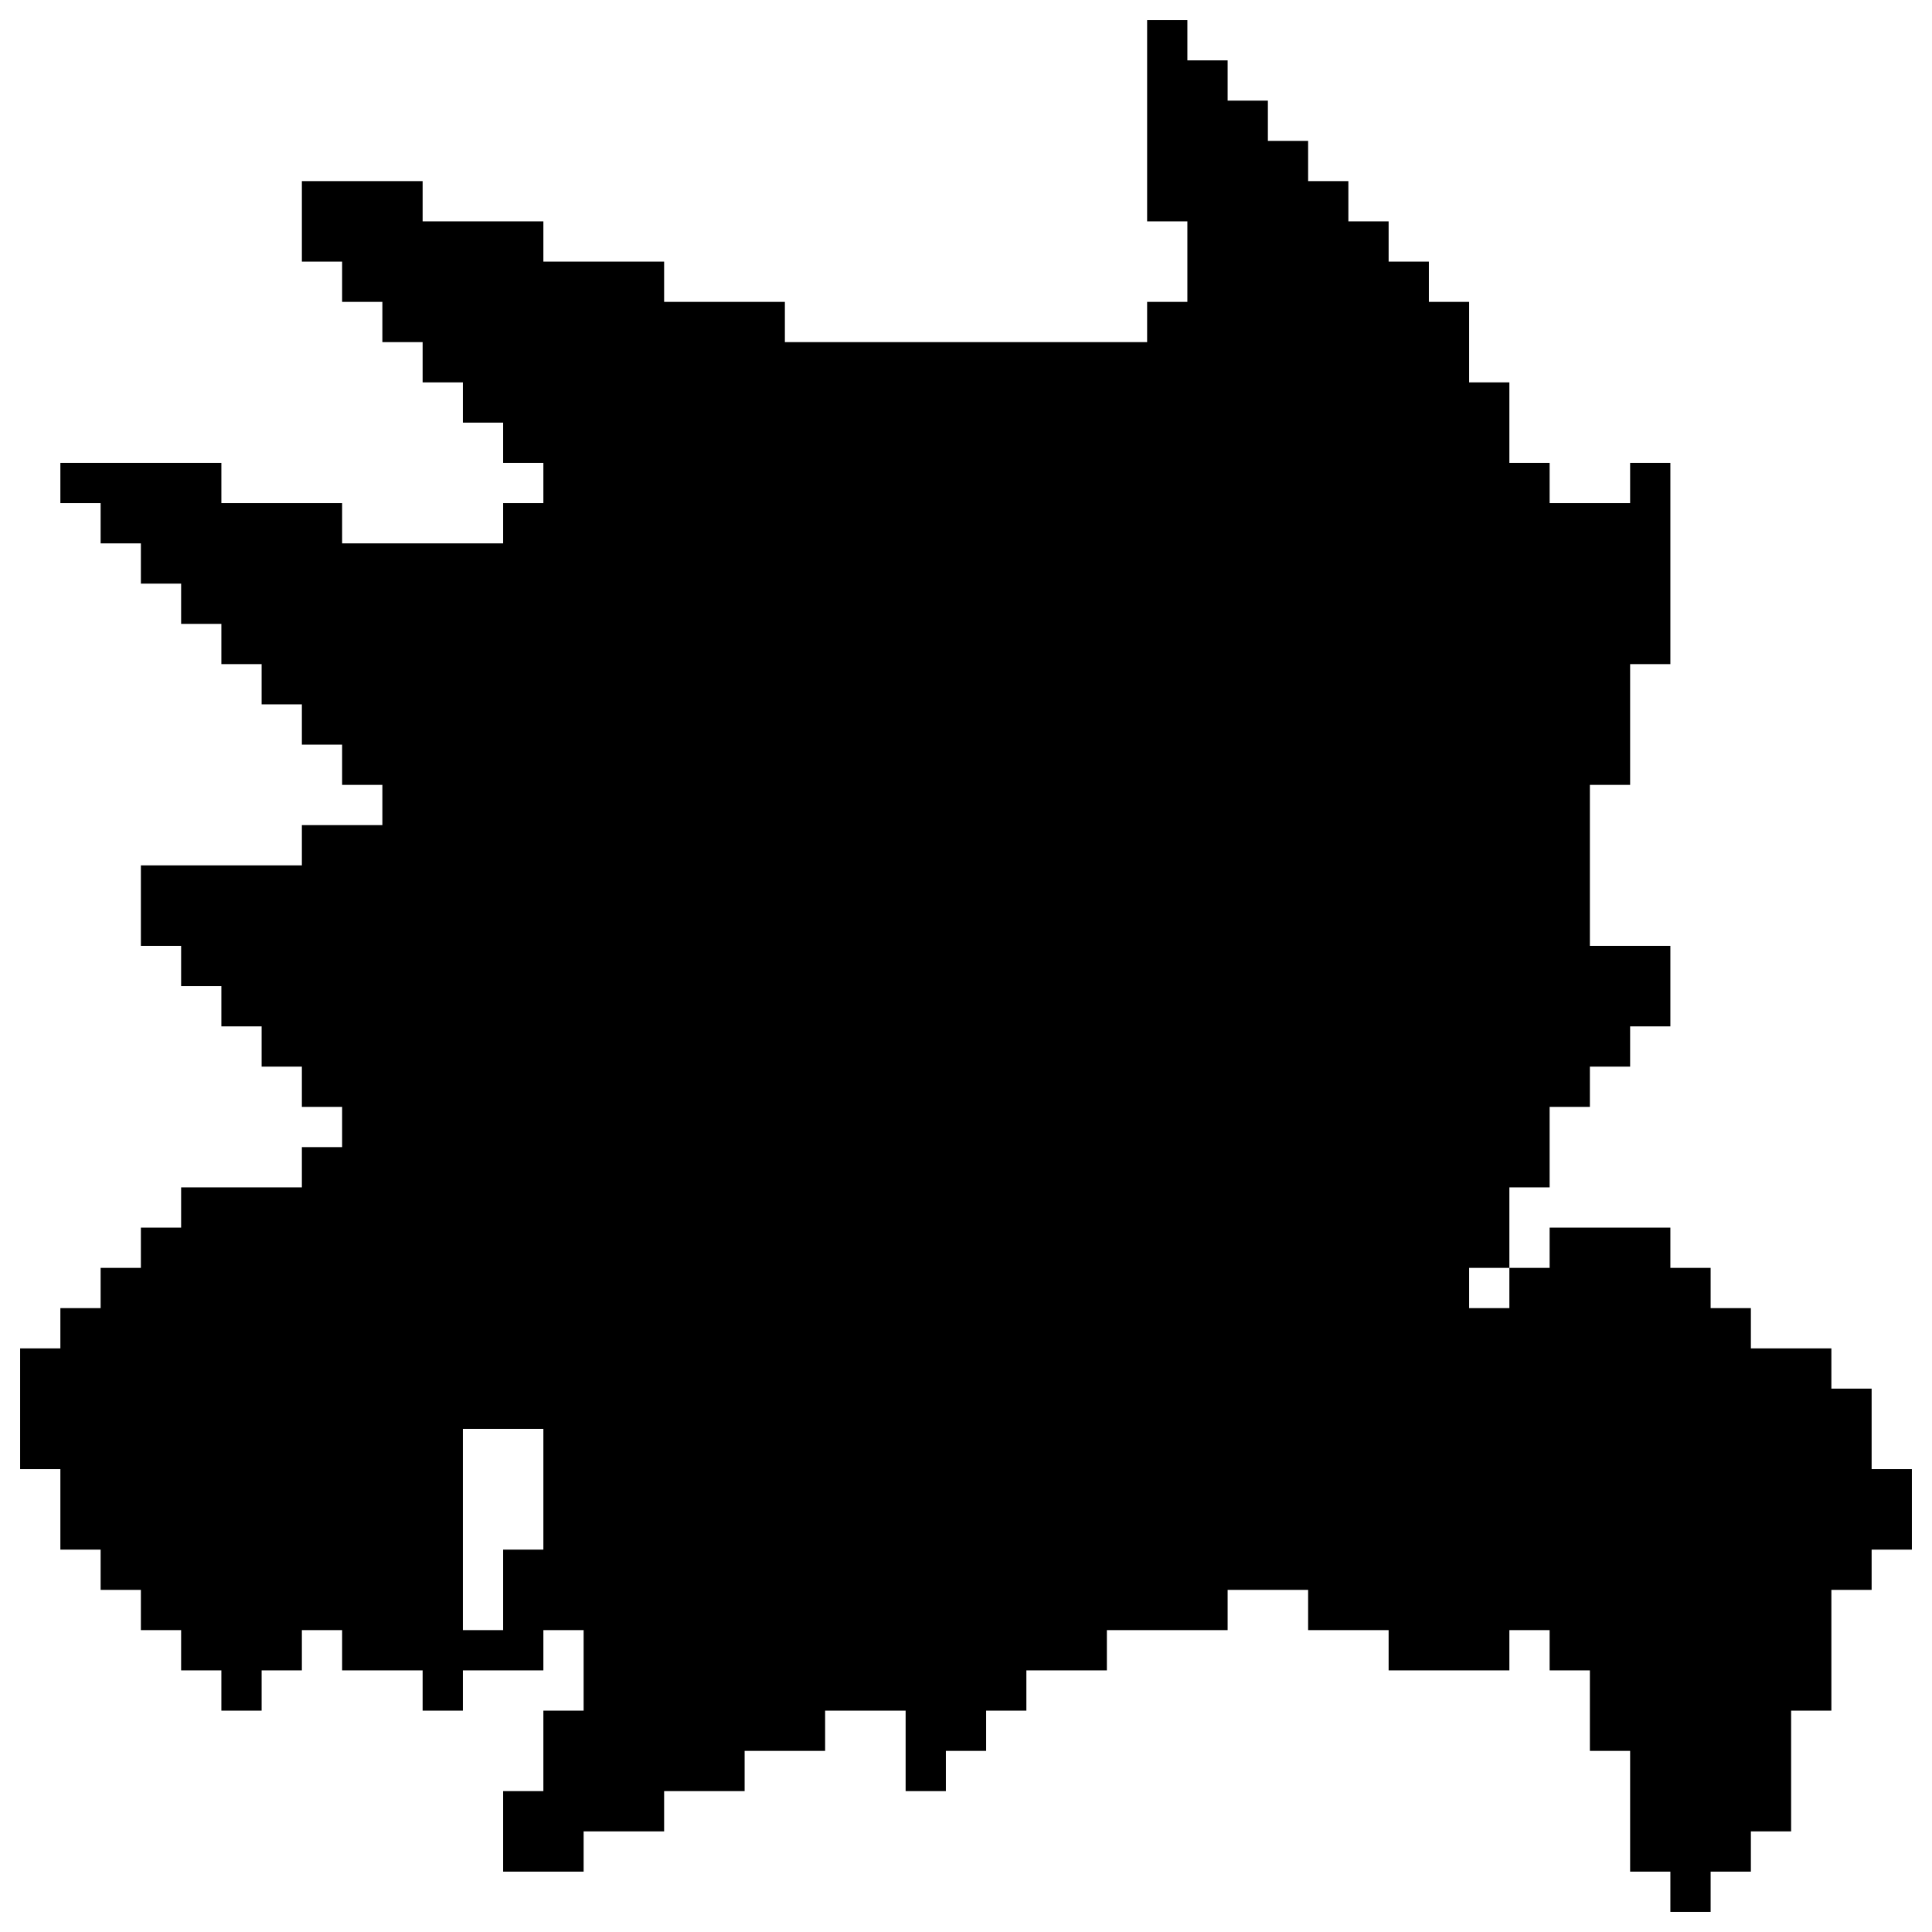
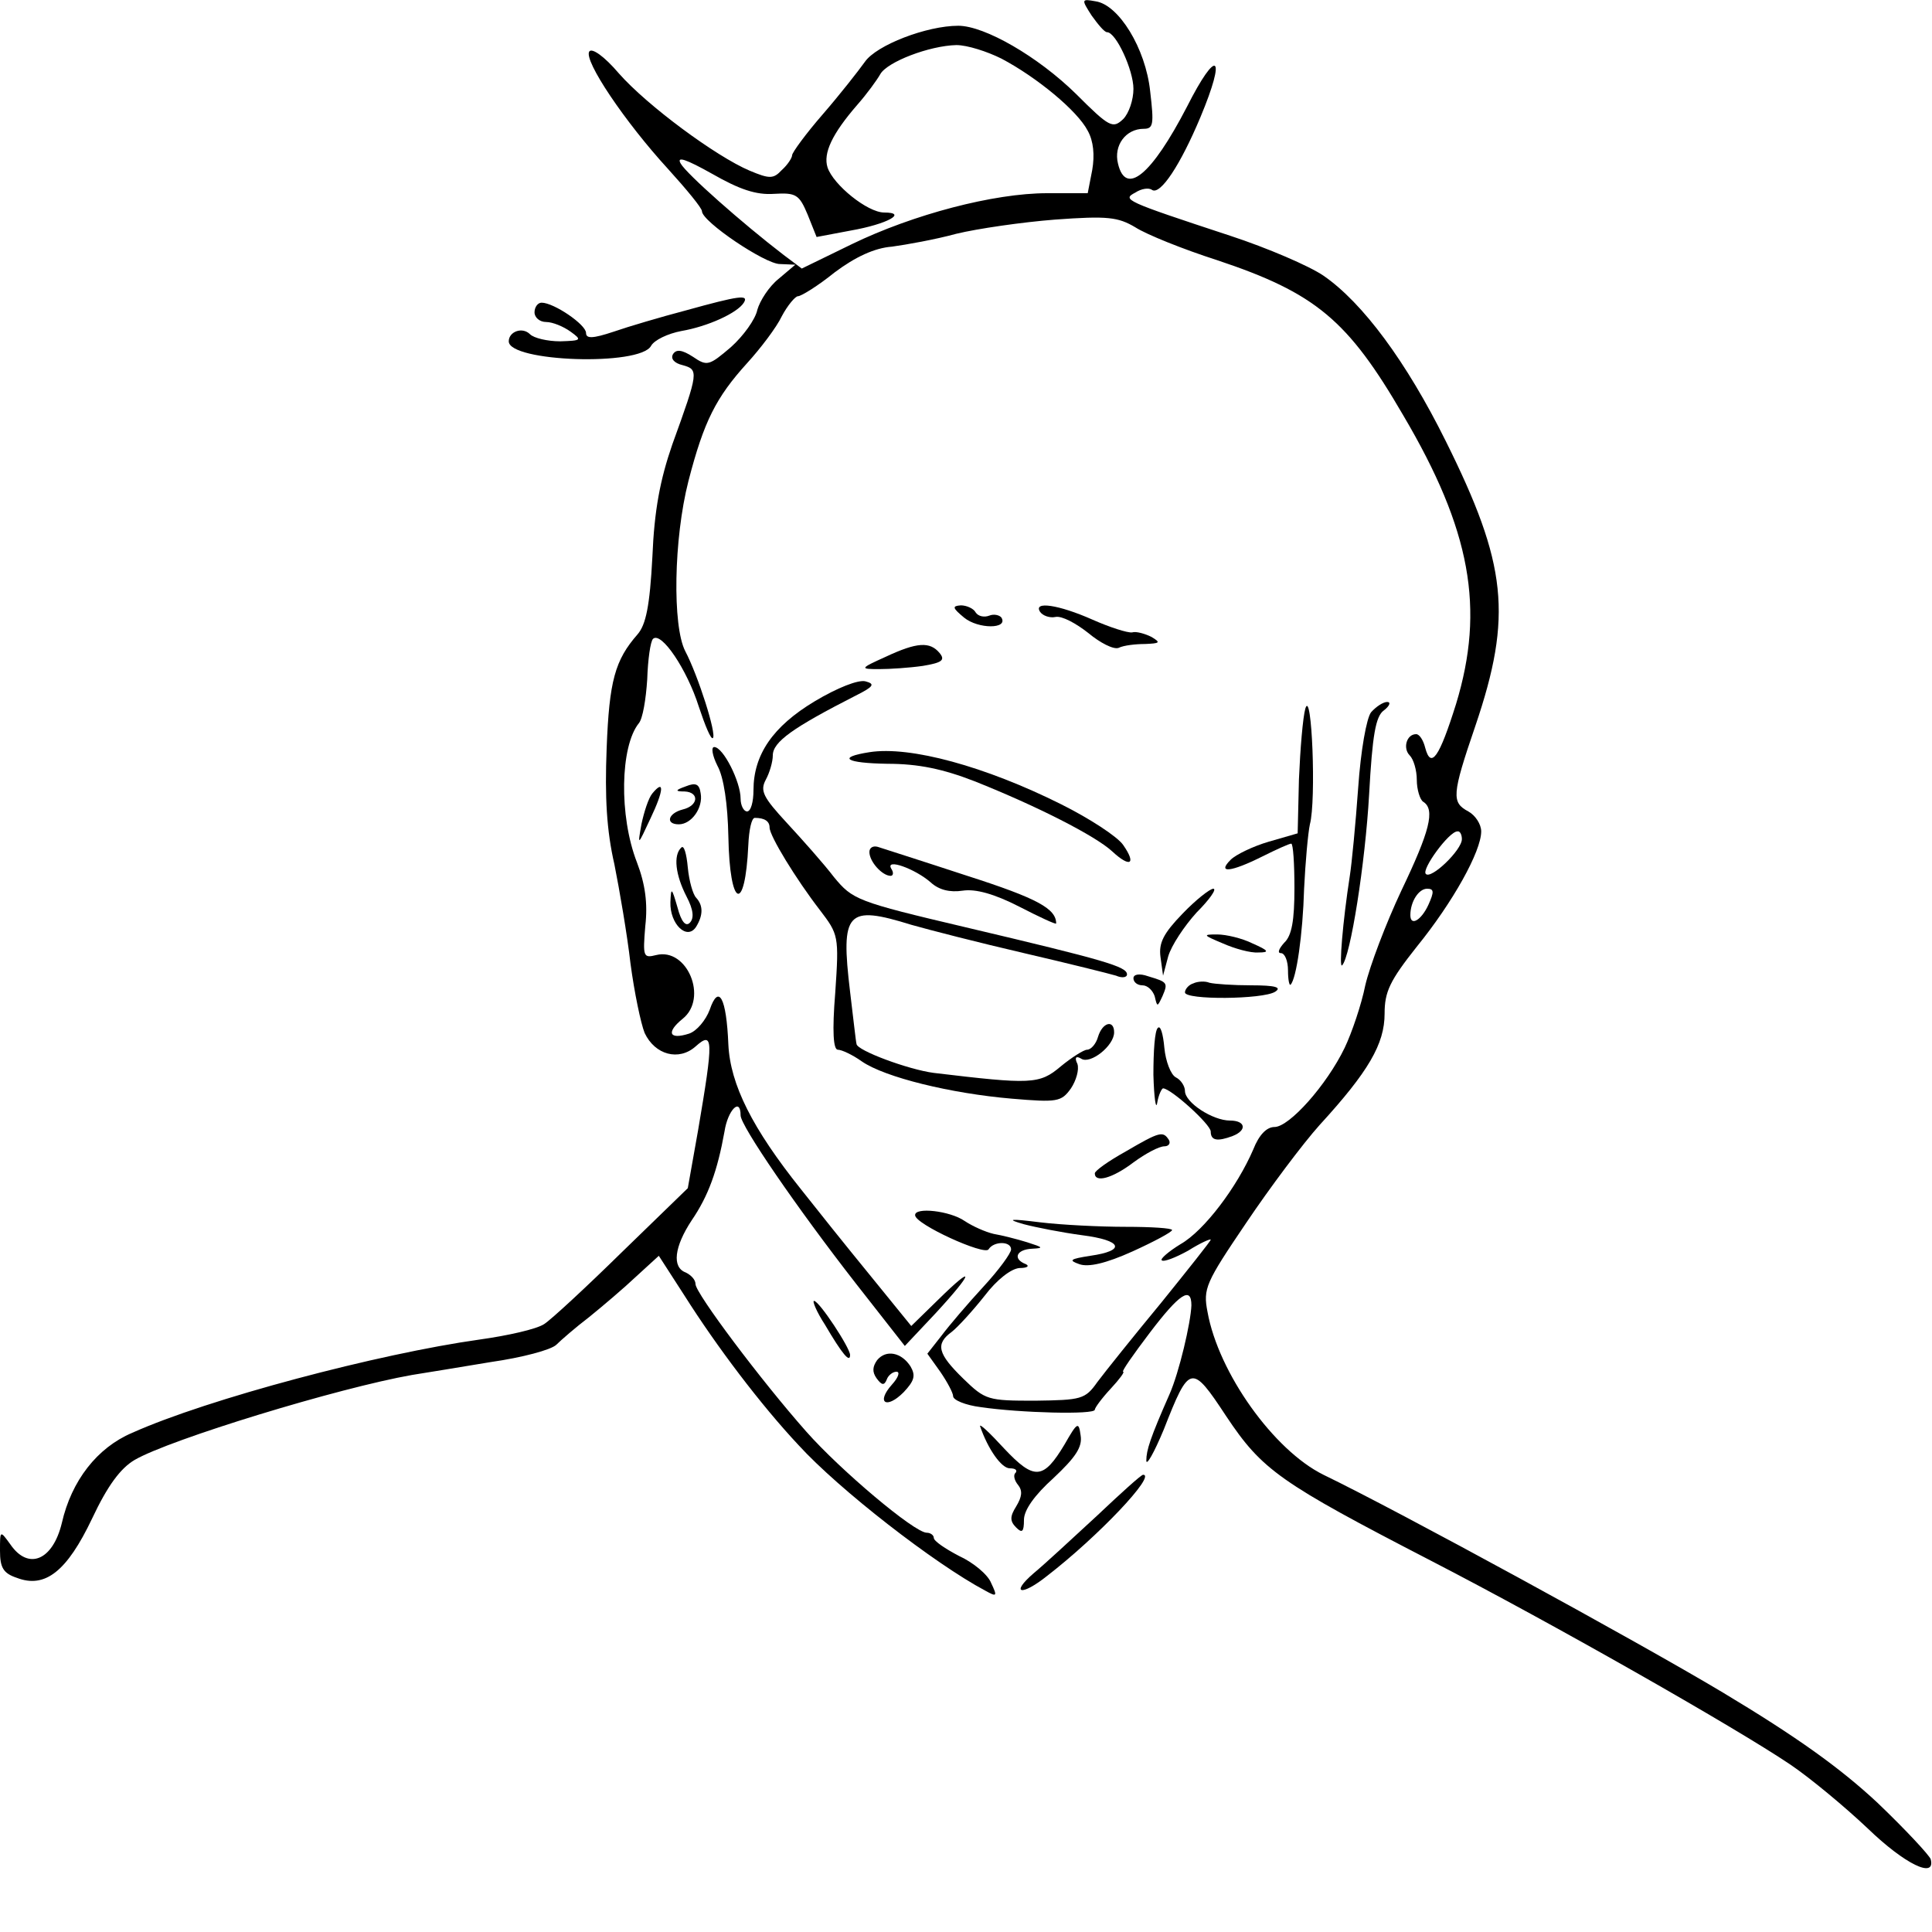
- <svg xmlns="http://www.w3.org/2000/svg" version="1.0" width="384pt" height="384pt" viewBox="0 0 384 384" preserveAspectRatio="xMidYMid meet">
-   <g transform="translate(0,384) scale(0.1,-0.1)" fill="#000000" stroke="none">
-     <path d="M2280 3600 l0 -200 40 0 40 0 0 -80 0 -80 -40 0 -40 0 0 -40 0 -40 -360 0 -360 0 0 40 0 40 -120 0 -120 0 0 40 0 40 -120 0 -120 0 0 40 0 40 -120 0 -120 0 0 40 0 40 -120 0 -120 0 0 -80 0 -80 40 0 40 0 0 -40 0 -40 40 0 40 0 0 -40 0 -40 40 0 40 0 0 -40 0 -40 40 0 40 0 0 -40 0 -40 40 0 40 0 0 -40 0 -40 40 0 40 0 0 -40 0 -40 -40 0 -40 0 0 -40 0 -40 -160 0 -160 0 0 40 0 40 -120 0 -120 0 0 40 0 40 -160 0 -160 0 0 -40 0 -40 40 0 40 0 0 -40 0 -40 40 0 40 0 0 -40 0 -40 40 0 40 0 0 -40 0 -40 40 0 40 0 0 -40 0 -40 40 0 40 0 0 -40 0 -40 40 0 40 0 0 -40 0 -40 40 0 40 0 0 -40 0 -40 40 0 40 0 0 -40 0 -40 -80 0 -80 0 0 -40 0 -40 -160 0 -160 0 0 -80 0 -80 40 0 40 0 0 -40 0 -40 40 0 40 0 0 -40 0 -40 40 0 40 0 0 -40 0 -40 40 0 40 0 0 -40 0 -40 40 0 40 0 0 -40 0 -40 -40 0 -40 0 0 -40 0 -40 -120 0 -120 0 0 -40 0 -40 -40 0 -40 0 0 -40 0 -40 -40 0 -40 0 0 -40 0 -40 -40 0 -40 0 0 -40 0 -40 -40 0 -40 0 0 -120 0 -120 40 0 40 0 0 -80 0 -80 40 0 40 0 0 -40 0 -40 40 0 40 0 0 -40 0 -40 40 0 40 0 0 -40 0 -40 40 0 40 0 0 -40 0 -40 40 0 40 0 0 40 0 40 40 0 40 0 0 40 0 40 40 0 40 0 0 -40 0 -40 80 0 80 0 0 -40 0 -40 40 0 40 0 0 40 0 40 80 0 80 0 0 40 0 40 40 0 40 0 0 -80 0 -80 -40 0 -40 0 0 -80 0 -80 -40 0 -40 0 0 -80 0 -80 80 0 80 0 0 40 0 40 80 0 80 0 0 40 0 40 80 0 80 0 0 40 0 40 80 0 80 0 0 40 0 40 80 0 80 0 0 -80 0 -80 40 0 40 0 0 40 0 40 40 0 40 0 0 40 0 40 40 0 40 0 0 40 0 40 80 0 80 0 0 40 0 40 120 0 120 0 0 40 0 40 80 0 80 0 0 -40 0 -40 80 0 80 0 0 -40 0 -40 120 0 120 0 0 40 0 40 40 0 40 0 0 -40 0 -40 40 0 40 0 0 -80 0 -80 40 0 40 0 0 -120 0 -120 40 0 40 0 0 -40 0 -40 40 0 40 0 0 40 0 40 40 0 40 0 0 40 0 40 40 0 40 0 0 120 0 120 40 0 40 0 0 120 0 120 40 0 40 0 0 40 0 40 40 0 40 0 0 80 0 80 -40 0 -40 0 0 80 0 80 -40 0 -40 0 0 40 0 40 -80 0 -80 0 0 40 0 40 -40 0 -40 0 0 40 0 40 -40 0 -40 0 0 40 0 40 -120 0 -120 0 0 -40 0 -40 -40 0 -40 0 0 80 0 80 40 0 40 0 0 80 0 80 40 0 40 0 0 40 0 40 40 0 40 0 0 40 0 40 40 0 40 0 0 80 0 80 -80 0 -80 0 0 160 0 160 40 0 40 0 0 120 0 120 40 0 40 0 0 200 0 200 -40 0 -40 0 0 -40 0 -40 -80 0 -80 0 0 40 0 40 -40 0 -40 0 0 80 0 80 -40 0 -40 0 0 80 0 80 -40 0 -40 0 0 40 0 40 -40 0 -40 0 0 40 0 40 -40 0 -40 0 0 40 0 40 -40 0 -40 0 0 40 0 40 -40 0 -40 0 0 40 0 40 -40 0 -40 0 0 40 0 40 -40 0 -40 0 0 40 0 40 -40 0 -40 0 0 -200z m720 -2320 l0 -40 -40 0 -40 0 0 40 0 40 40 0 40 0 0 -40z m-1920 -400 l0 -120 -40 0 -40 0 0 -80 0 -80 -40 0 -40 0 0 200 0 200 80 0 80 0 0 -120z" />
+ <svg xmlns="http://www.w3.org/2000/svg" version="1.0" width="300pt" height="300pt" viewBox="0 0 300 300" preserveAspectRatio="xMidYMid meet">
+   <g transform="translate(0,300) scale(0.1,-0.1)" fill="#000000" stroke="none">
+     <path d="M1695 2976 c10 -14 20 -26 24 -26 14 0 41 -59 41 -88 0 -17 -7 -38 -16 -47 -16 -15 -21 -13 -73 39 -59 58 -142 106 -183 106 -49 0 -127 -30 -145 -56 -10 -14 -39 -51 -65 -81 -27 -31 -48 -60 -48 -64 0 -4 -7 -15 -16 -23 -13 -14 -19 -14 -50 -1 -52 22 -159 101 -203 151 -23 27 -42 40 -46 34 -9 -14 56 -110 122 -182 29 -32 53 -61 53 -66 0 -16 98 -82 121 -82 l24 -1 -26 -22 c-15 -12 -29 -34 -33 -48 -3 -15 -22 -41 -41 -58 -34 -29 -37 -30 -59 -15 -17 11 -26 12 -31 4 -4 -7 2 -14 15 -17 25 -7 25 -10 -16 -123 -19 -55 -28 -102 -31 -175 -4 -76 -10 -105 -23 -120 -35 -40 -44 -72 -48 -177 -3 -76 0 -128 12 -180 8 -40 20 -110 25 -154 6 -45 16 -93 22 -108 16 -34 53 -44 79 -21 28 25 28 11 4 -130 l-16 -90 -102 -99 c-55 -54 -110 -105 -121 -112 -12 -8 -57 -18 -100 -24 -157 -22 -422 -92 -540 -145 -54 -23 -94 -74 -109 -140 -14 -58 -52 -74 -80 -33 -16 22 -16 22 -16 -10 0 -26 5 -35 26 -42 44 -17 78 10 117 92 24 51 44 78 66 91 55 32 317 112 431 132 19 3 74 12 122 20 49 7 94 19 102 27 7 7 30 27 51 43 21 17 54 45 73 63 l35 32 40 -62 c50 -79 118 -169 177 -232 63 -69 211 -184 290 -226 18 -10 19 -9 9 12 -5 13 -28 32 -50 42 -21 11 -39 23 -39 28 0 4 -5 8 -11 8 -19 0 -134 97 -187 157 -70 79 -172 215 -172 229 0 7 -7 14 -15 18 -22 8 -18 40 9 81 26 38 40 77 51 138 5 33 25 54 25 25 0 -16 87 -143 179 -261 l76 -97 48 51 c59 64 62 78 4 21 l-42 -41 -65 80 c-36 44 -84 104 -106 132 -76 95 -110 163 -113 225 -3 73 -15 95 -29 54 -6 -16 -20 -33 -32 -37 -31 -10 -36 2 -10 23 40 32 7 111 -41 99 -20 -5 -21 -3 -17 45 4 35 0 65 -13 99 -28 72 -26 180 3 216 6 7 11 37 13 68 1 31 5 59 9 63 13 12 53 -48 71 -105 10 -30 19 -52 22 -49 6 6 -23 97 -43 135 -20 39 -18 174 5 264 24 93 43 130 91 183 21 23 46 56 54 73 9 17 21 31 25 31 5 0 31 16 57 37 32 24 62 38 89 40 22 3 67 11 100 20 33 8 102 18 153 22 82 6 98 4 125 -12 17 -11 74 -34 127 -51 153 -51 203 -93 289 -241 105 -178 127 -300 82 -448 -26 -83 -39 -102 -48 -68 -3 12 -9 21 -14 21 -15 0 -21 -22 -10 -33 6 -6 11 -23 11 -38 0 -15 5 -31 10 -34 19 -12 10 -46 -34 -138 -24 -51 -49 -117 -56 -147 -6 -30 -21 -74 -32 -97 -28 -58 -86 -123 -109 -123 -12 0 -24 -12 -33 -35 -25 -58 -76 -126 -113 -147 -18 -11 -32 -23 -29 -25 3 -3 21 4 41 15 19 12 35 19 35 17 0 -2 -35 -46 -77 -98 -43 -52 -87 -107 -99 -123 -19 -27 -25 -28 -97 -29 -73 0 -77 1 -111 34 -40 39 -44 54 -18 73 9 7 32 32 51 56 19 25 41 42 54 43 12 0 16 3 10 6 -21 8 -15 23 10 24 18 1 17 2 -8 10 -16 5 -40 11 -52 13 -13 3 -33 12 -45 20 -23 16 -78 22 -77 9 0 -14 108 -63 114 -53 8 13 35 13 35 0 0 -6 -19 -32 -43 -58 -24 -26 -53 -60 -65 -76 l-22 -28 20 -28 c11 -16 20 -33 20 -38 0 -6 19 -14 43 -17 61 -9 177 -12 177 -4 0 3 11 18 25 33 13 14 22 26 19 26 -3 0 16 27 41 60 47 62 65 73 65 43 -1 -27 -19 -104 -34 -138 -30 -68 -36 -87 -36 -103 0 -9 12 12 27 48 40 102 43 103 97 21 56 -84 83 -103 319 -225 186 -96 471 -258 557 -316 31 -21 84 -65 120 -99 58 -56 106 -79 98 -48 -2 6 -39 46 -83 88 -58 54 -125 102 -240 171 -132 79 -504 282 -620 338 -77 38 -163 158 -180 253 -7 36 -3 45 60 138 37 55 88 123 114 152 76 83 101 126 101 173 0 34 8 51 50 104 56 69 100 148 100 179 0 11 -9 25 -20 31 -26 14 -26 25 11 133 58 171 49 251 -46 442 -61 123 -129 215 -190 257 -22 15 -87 43 -145 62 -164 54 -168 56 -147 67 9 6 21 8 26 4 13 -8 44 39 75 113 41 98 26 109 -21 16 -55 -106 -95 -139 -107 -88 -7 28 12 54 40 54 15 0 16 7 10 58 -7 67 -49 135 -85 140 -22 4 -22 3 -6 -22z m-140 -67 c55 -29 118 -81 134 -112 9 -16 11 -38 7 -61 l-7 -36 -63 0 c-83 0 -208 -33 -303 -79 l-78 -38 -28 21 c-64 49 -151 126 -160 142 -7 12 8 7 49 -16 42 -24 68 -33 96 -31 34 2 39 -1 52 -32 l14 -35 53 10 c57 10 89 28 52 28 -26 0 -79 43 -88 70 -7 22 7 52 46 97 15 17 31 39 36 48 11 19 76 44 118 45 17 0 48 -10 70 -21z m715 -1212 c0 -17 -48 -63 -56 -54 -7 7 36 66 49 66 4 1 7 -5 7 -12z m-52 -102 c-11 -24 -28 -34 -28 -16 0 21 13 41 26 41 11 0 11 -5 2 -25z" />
+     <path d="M1065 2518 c-38 -10 -89 -25 -112 -33 -33 -11 -43 -11 -43 -2 0 13 -50 47 -69 47 -6 0 -11 -7 -11 -15 0 -8 8 -15 18 -15 10 0 27 -7 38 -15 18 -13 17 -14 -16 -15 -20 0 -41 5 -47 11 -12 12 -33 4 -33 -11 0 -32 204 -39 221 -7 5 9 26 19 47 23 41 7 87 28 97 44 8 13 -7 11 -90 -12z" />
+     <path d="M1497 2041 c22 -18 69 -18 58 0 -3 4 -12 6 -19 3 -8 -3 -17 -1 -21 5 -3 6 -14 11 -23 11 -14 -1 -13 -4 5 -19z" />
+     <path d="M1615 2050 c4 -6 15 -10 24 -8 10 2 32 -10 51 -25 18 -15 39 -26 47 -23 8 4 27 6 41 6 23 1 25 2 10 11 -10 5 -24 9 -30 7 -7 -1 -35 8 -62 20 -52 23 -92 29 -81 12z" />
+     <path d="M1375 1980 c-40 -18 -40 -19 -10 -19 17 0 47 2 68 5 30 5 35 9 26 20 -15 18 -35 17 -84 -6z" />
+     <path d="M1265 1911 c-65 -39 -95 -83 -95 -138 0 -18 -4 -33 -10 -33 -5 0 -10 9 -10 20 0 26 -27 80 -41 80 -5 0 -3 -13 5 -29 10 -18 16 -60 17 -110 2 -111 26 -121 31 -13 1 23 5 42 10 42 15 0 23 -5 23 -15 0 -13 41 -80 78 -128 29 -38 30 -40 24 -128 -5 -61 -3 -89 4 -89 6 0 23 -8 37 -18 36 -25 139 -50 233 -58 71 -6 77 -5 92 16 8 12 13 29 10 38 -5 10 -2 13 6 8 14 -9 51 20 51 41 0 20 -18 16 -25 -7 -3 -11 -11 -20 -17 -20 -5 0 -24 -12 -41 -26 -33 -28 -46 -28 -197 -10 -39 5 -120 35 -120 45 -1 3 -5 40 -10 81 -15 125 -5 135 95 104 28 -8 106 -28 175 -44 69 -16 133 -32 143 -35 9 -4 17 -3 17 2 0 12 -34 22 -250 73 -170 40 -176 43 -205 78 -16 21 -49 58 -73 84 -37 40 -42 50 -33 67 6 11 11 28 11 38 0 21 31 43 129 93 28 14 30 18 15 22 -11 3 -44 -10 -79 -31z" />
+     <path d="M2027 1900 c-4 -14 -8 -63 -10 -110 l-2 -84 -45 -13 c-24 -7 -51 -20 -59 -28 -22 -22 1 -19 49 5 22 11 42 20 45 20 3 0 5 -31 5 -69 0 -50 -4 -74 -16 -85 -8 -9 -11 -16 -5 -16 6 0 11 -12 11 -27 0 -14 2 -24 4 -22 9 9 19 78 21 149 2 41 6 86 9 100 10 37 3 212 -7 180z" />
+     <path d="M2129 1894 c-7 -9 -16 -59 -20 -117 -4 -56 -10 -118 -13 -137 -11 -71 -17 -144 -12 -139 13 13 36 159 42 266 5 91 10 121 23 130 9 7 11 13 5 13 -6 0 -17 -7 -25 -16z" />
+     <path d="M1350 1832 c-51 -8 -37 -17 28 -18 48 0 86 -8 135 -27 98 -39 188 -85 214 -109 28 -26 38 -20 17 10 -9 13 -52 41 -96 63 -118 59 -235 91 -298 81z" />
+     <path d="M1065 1779 c-17 -6 -17 -8 -2 -8 23 -1 22 -22 -3 -28 -23 -6 -27 -23 -6 -23 20 0 38 26 34 48 -2 15 -8 17 -23 11z" />
+     <path d="M1013 1768 c-6 -7 -13 -29 -17 -48 -6 -34 -6 -34 14 9 21 44 22 62 3 39z" />
+     <path d="M1058 1684 c-13 -12 -9 -43 8 -76 11 -21 12 -34 5 -41 -6 -6 -13 1 -19 24 -9 31 -10 32 -11 8 -1 -34 26 -60 40 -38 11 18 11 33 0 45 -5 5 -11 26 -13 47 -2 22 -6 35 -10 31z" />
+     <path d="M1350 1677 c0 -15 20 -37 33 -37 4 0 5 5 1 11 -10 17 37 0 61 -21 13 -12 30 -16 50 -13 20 3 49 -5 88 -25 31 -16 57 -28 57 -26 0 23 -29 39 -138 74 -70 23 -133 43 -139 45 -7 2 -13 -1 -13 -8z" />
+     <path d="M1836 1581 c-29 -30 -37 -45 -34 -67 l4 -29 8 30 c5 17 25 47 44 68 20 20 32 37 26 37 -5 0 -27 -17 -48 -39z" />
+     <path d="M1899 1535 c18 -8 43 -15 55 -14 18 0 16 3 -9 14 -16 8 -41 14 -55 14 -23 0 -22 -1 9 -14z" />
+     <path d="M1760 1481 c0 -6 6 -11 14 -11 8 0 16 -8 19 -17 4 -17 4 -17 12 0 9 21 8 22 -22 31 -14 5 -23 3 -23 -3z" />
+     <path d="M1853 1473 c-7 -2 -13 -9 -13 -14 0 -12 121 -11 140 1 11 7 0 10 -37 10 -28 0 -57 2 -65 4 -7 3 -19 2 -25 -1z" />
+     <path d="M1798 1404 c-5 -4 -7 -37 -7 -73 1 -36 4 -56 6 -43 2 12 7 22 9 22 12 0 74 -56 74 -67 0 -14 10 -16 34 -7 23 9 20 24 -4 24 -27 0 -70 28 -70 46 0 7 -6 17 -14 21 -8 4 -16 25 -18 46 -2 22 -6 35 -10 31z" />
+     <path d="M1748 1212 c-27 -15 -48 -30 -48 -34 0 -15 27 -8 60 17 19 14 40 25 48 25 7 0 10 5 7 10 -9 14 -14 13 -67 -18z" />
+     <path d="M1590 1099 c19 -5 60 -13 90 -17 63 -8 69 -24 13 -32 -32 -5 -34 -7 -17 -13 14 -5 41 1 83 20 33 15 61 30 61 33 0 3 -33 5 -72 5 -40 0 -100 3 -133 7 -48 6 -53 5 -25 -3z" />
+     <path d="M1281 943 c27 -46 39 -60 39 -47 0 11 -48 84 -56 84 -3 0 4 -17 17 -37z" />
+     <path d="M1362 888 c-7 -10 -8 -18 -1 -28 8 -11 12 -12 16 -2 2 6 9 12 15 12 6 0 3 -9 -7 -20 -25 -28 -9 -39 18 -12 17 18 19 26 11 40 -14 22 -38 27 -52 10z" />
+     <path d="M1522 785 c12 -35 33 -65 46 -65 9 0 12 -3 9 -7 -4 -3 -2 -12 4 -19 7 -9 6 -18 -3 -33 -10 -16 -10 -23 0 -33 9 -9 12 -7 12 12 0 15 16 38 46 65 34 32 45 48 42 66 -3 22 -5 21 -25 -14 -33 -55 -47 -56 -94 -6 -22 24 -39 40 -37 34z" />
+     <path d="M1703 646 c-38 -35 -81 -75 -98 -89 -37 -32 -19 -36 21 -4 79 61 170 157 149 157 -3 0 -35 -29 -72 -64z" />
  </g>
</svg>
